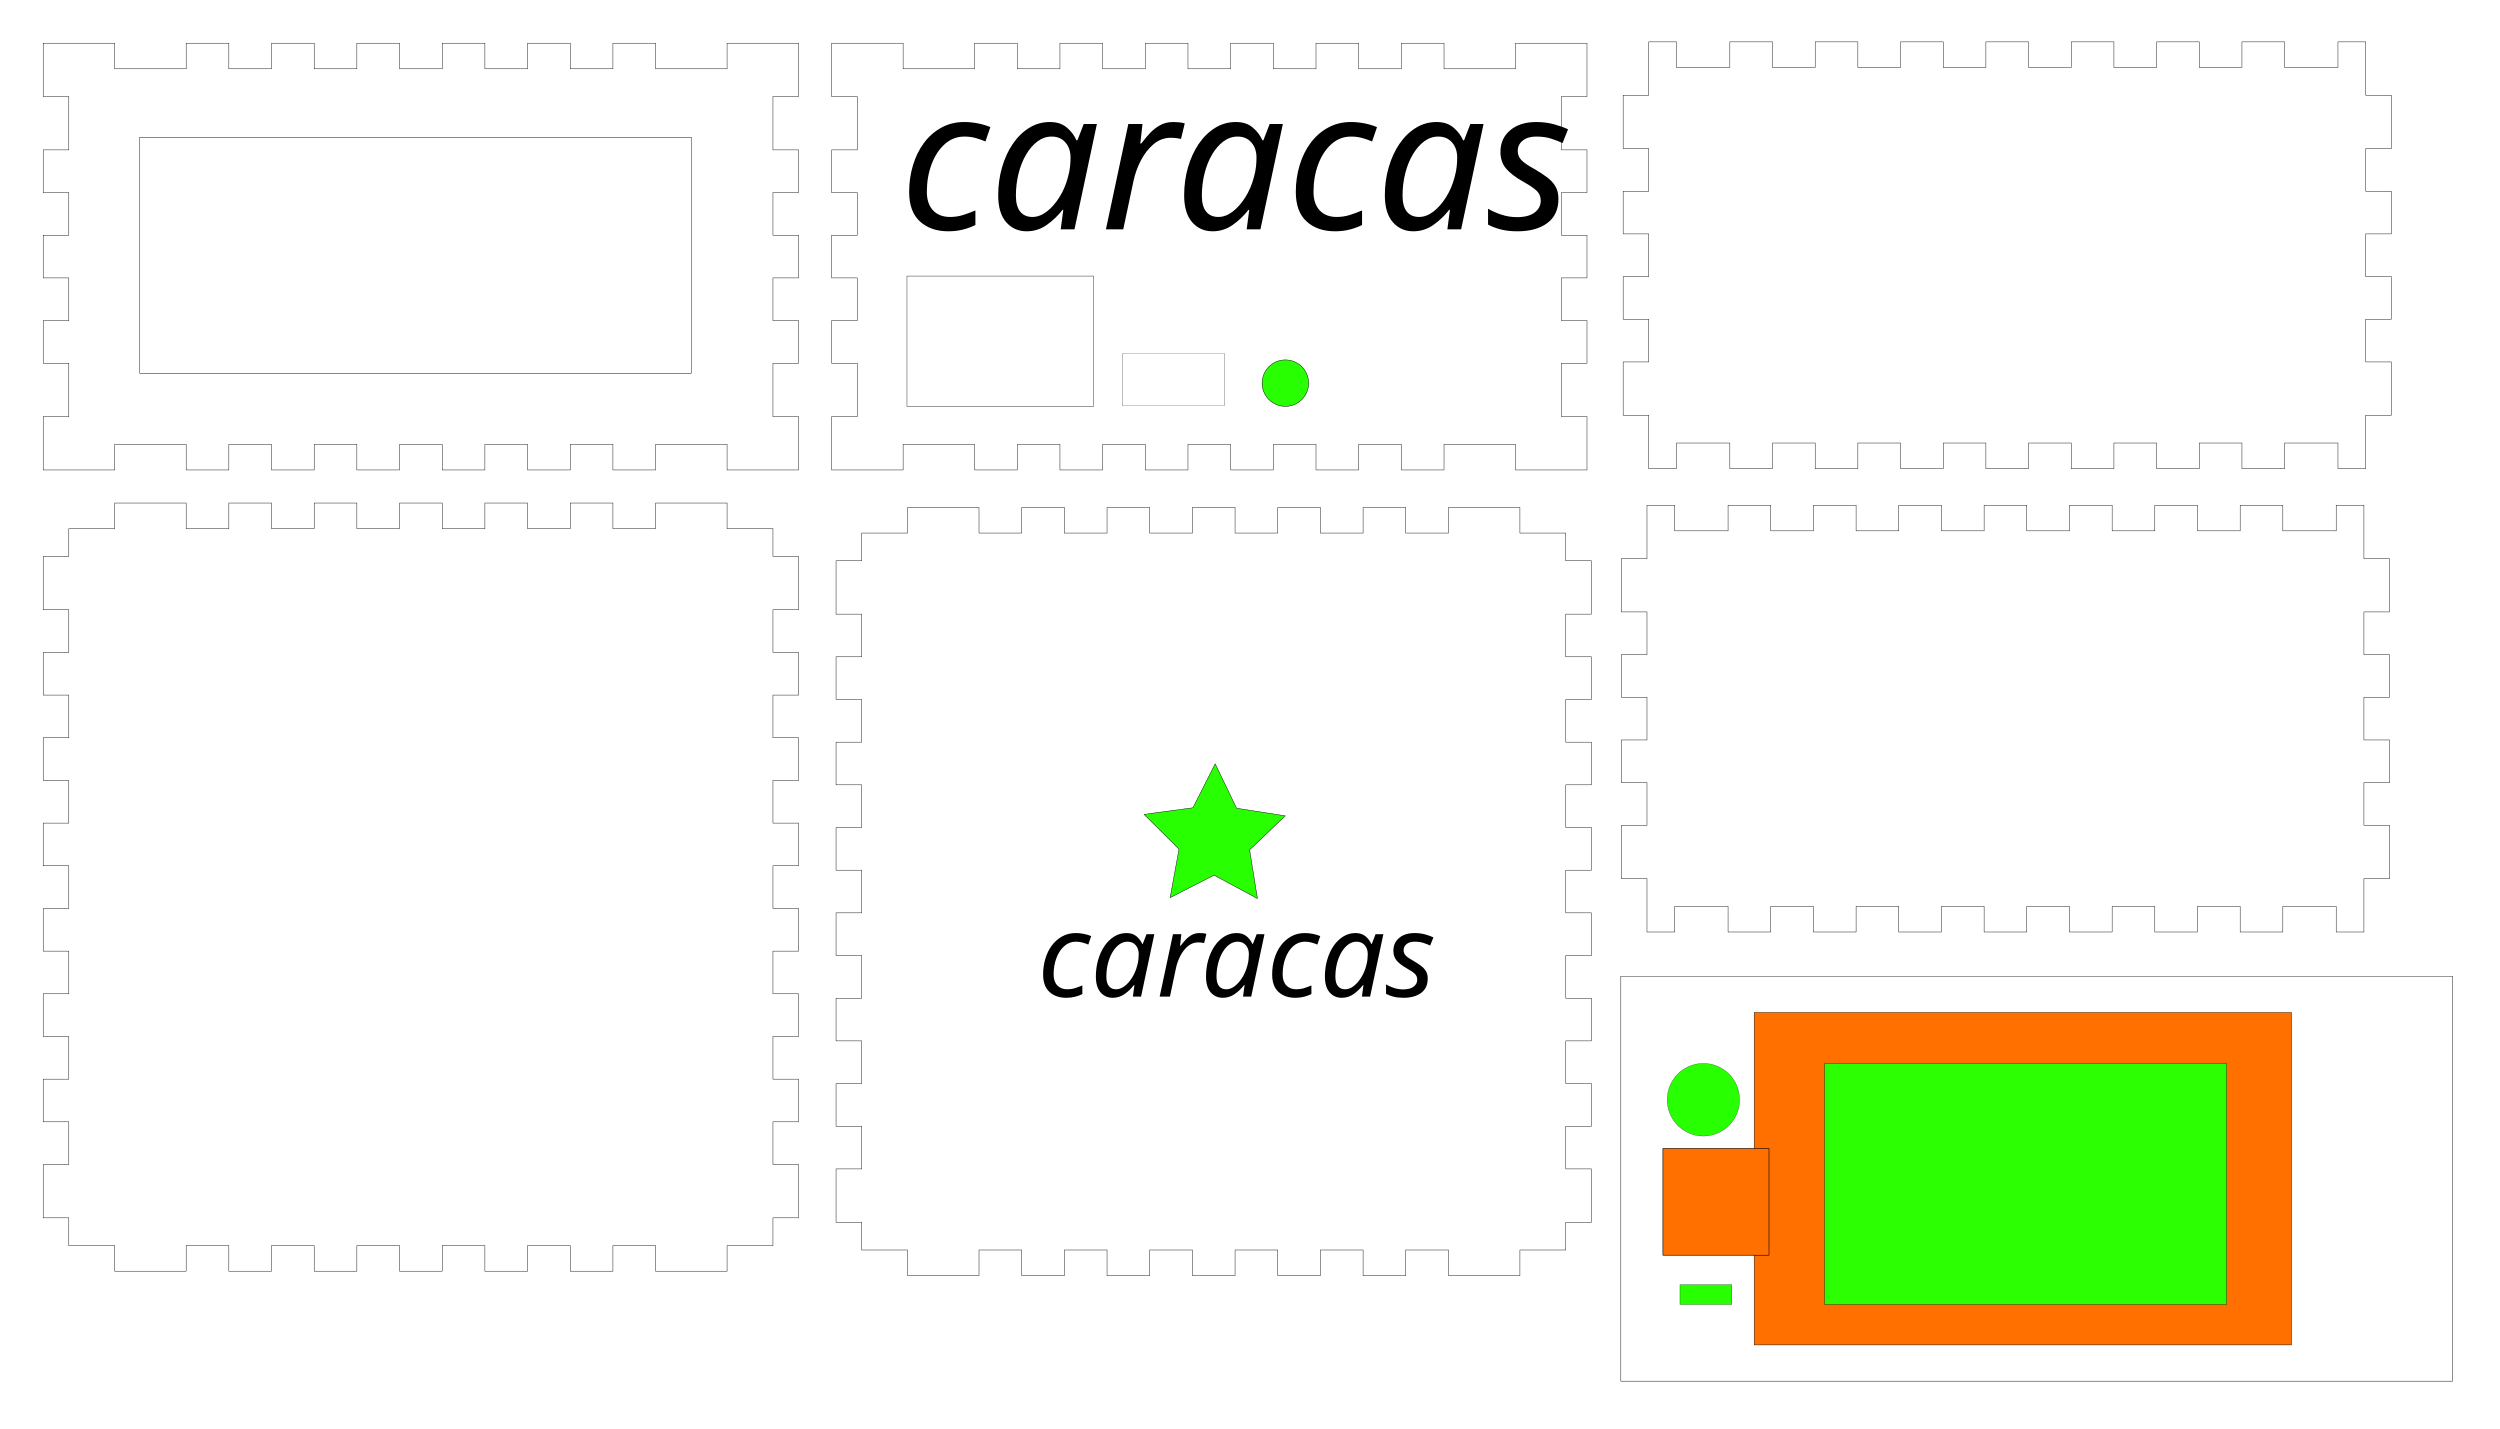
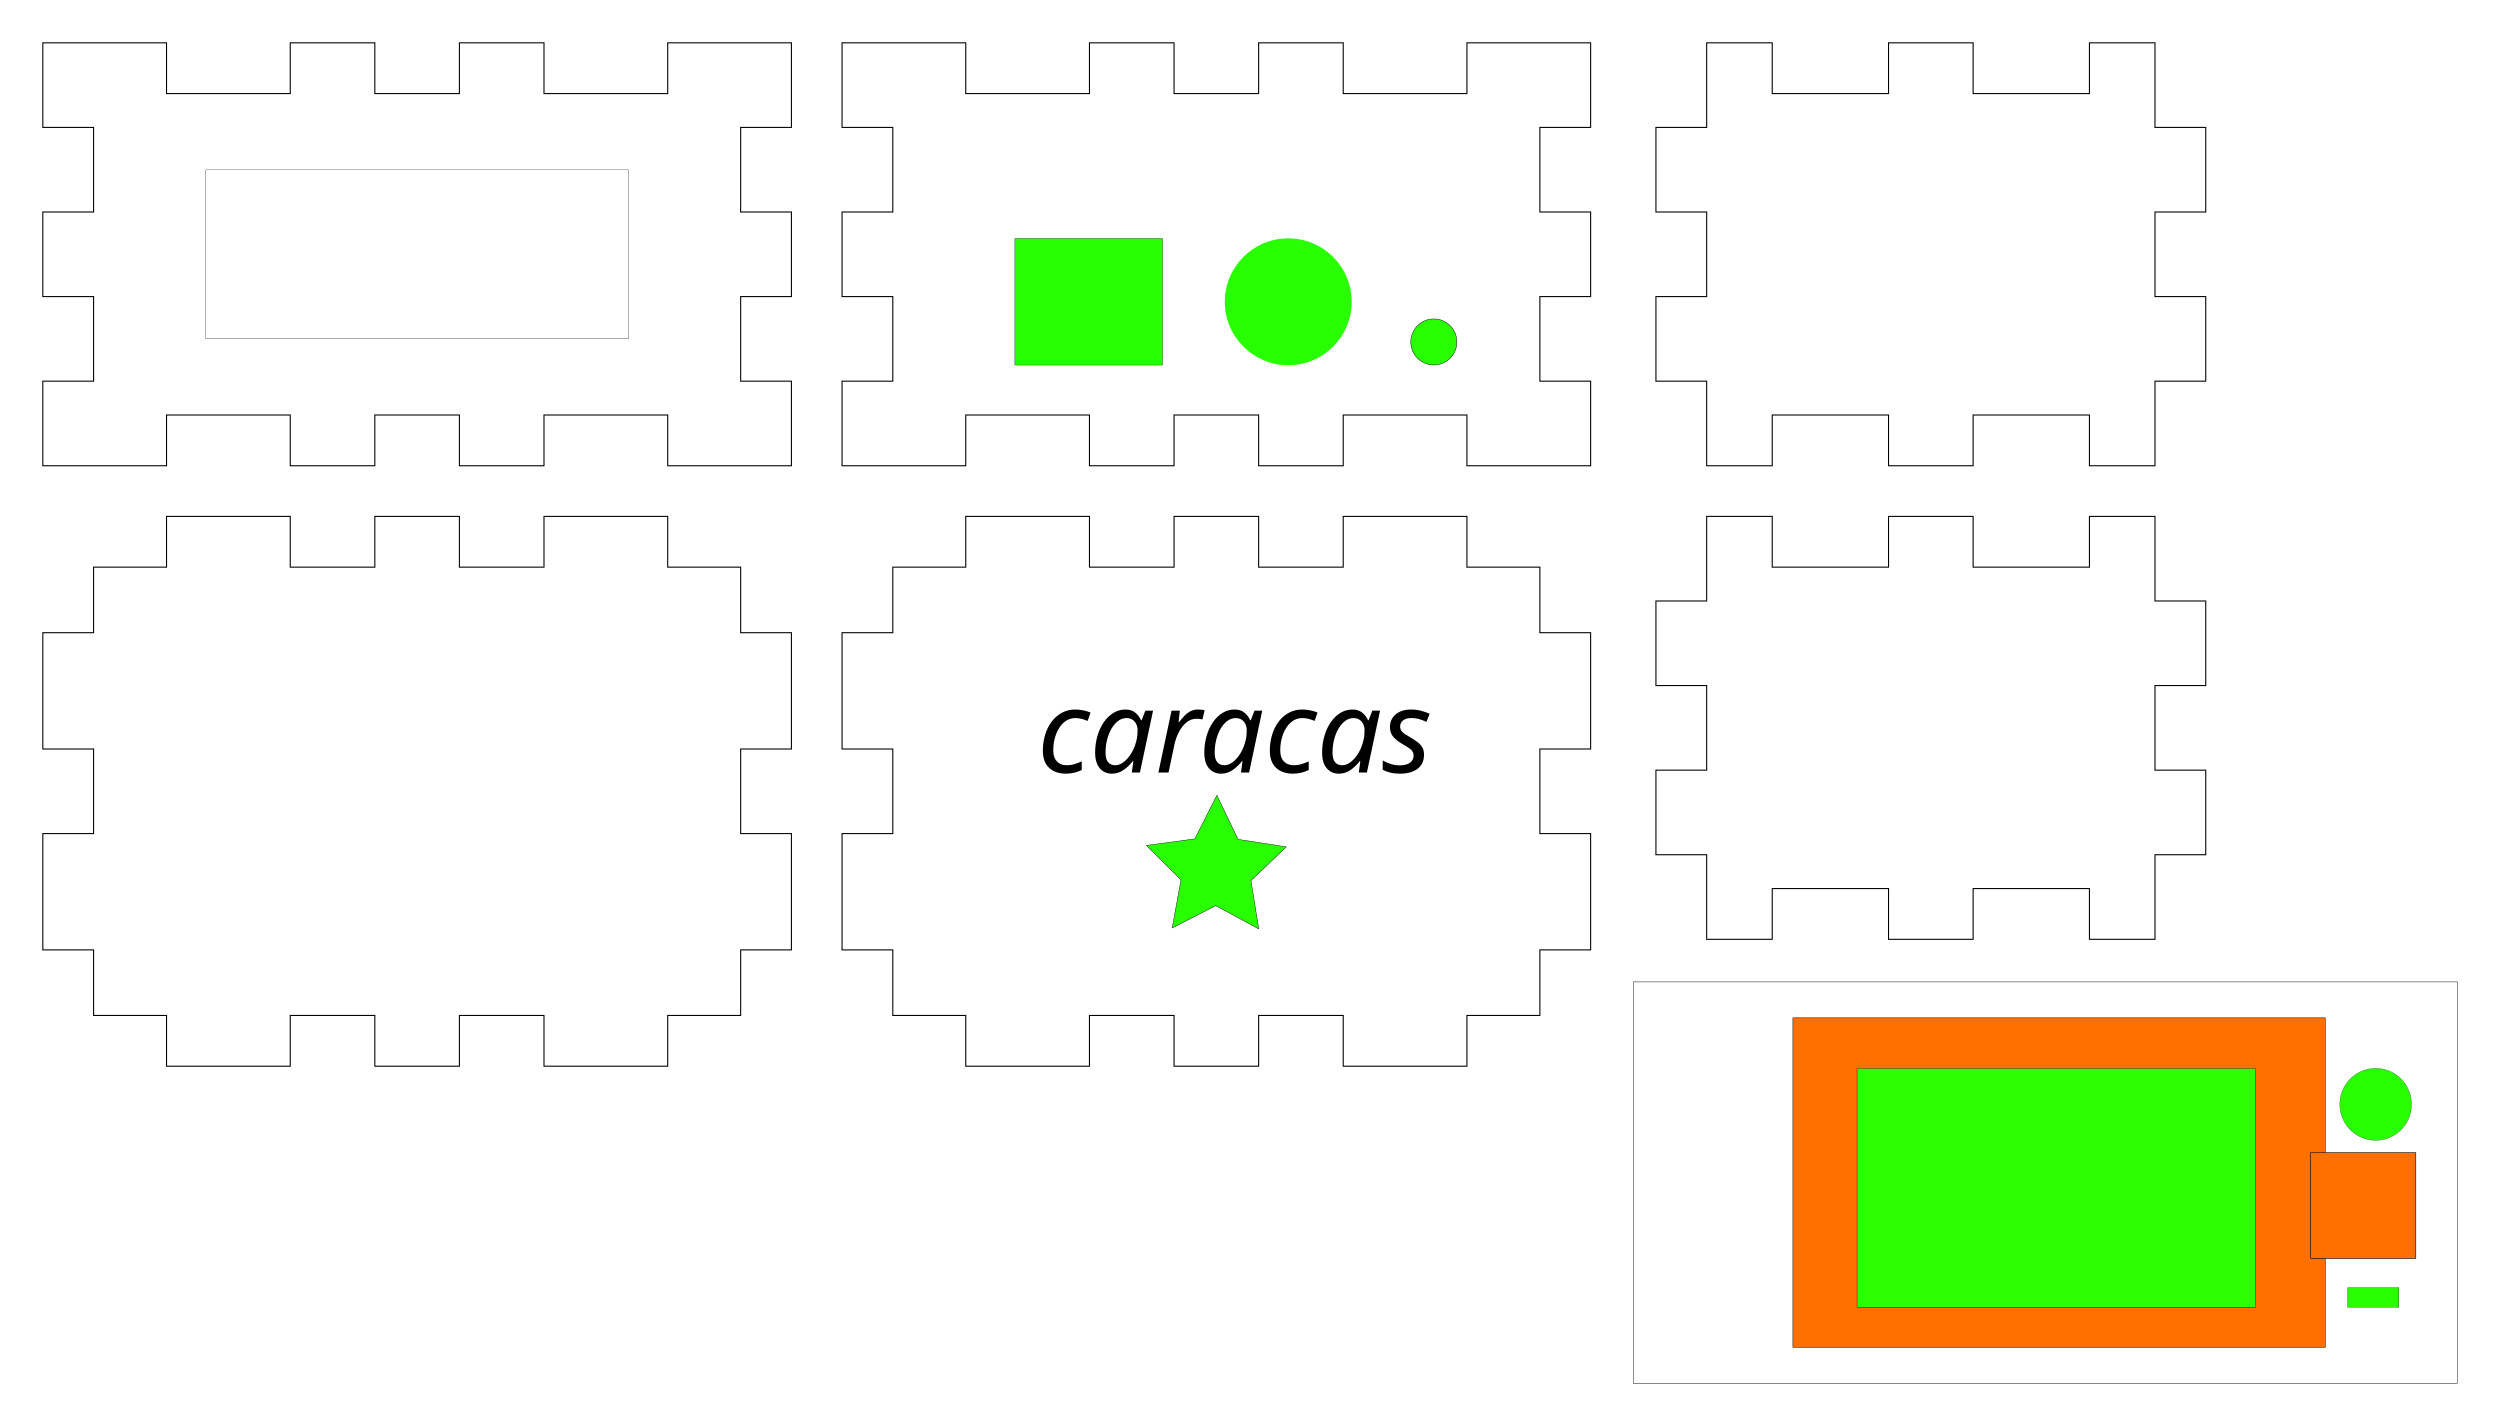
- <svg xmlns="http://www.w3.org/2000/svg" version="1.1" width="2075.742" height="1185.955" viewBox="0 0 2075.743 1185.956" id="svg2">
+ <svg xmlns="http://www.w3.org/2000/svg" version="1.1" width="2094.518" height="1194.501" viewBox="0 0 2094.52 1194.502" id="svg2">
  <defs id="defs30" />
-   <g transform="translate(35.8706,35.87057)" id="g4" style="stroke-width:0.354;stroke-miterlimit:4;stroke-dasharray:none">
-     <polygon style="fill:none;stroke:#000000;stroke-width:0.354;stroke-miterlimit:4;stroke-dasharray:none" points="605.906,310.04 627.166,310.04 627.166,354.331 567.815,354.331 567.815,333.071 508.465,333.071 508.465,354.331 473.032,354.331 473.032,333.071 437.599,333.071 437.599,354.331 402.166,354.331 402.166,333.071 366.733,333.071 366.733,354.331 331.299,354.331 331.299,333.071 295.866,333.071 295.866,354.331 260.433,354.331 260.433,333.071 225,333.071 225,354.331 189.567,354.331 189.567,333.071 154.134,333.071 154.134,354.331 118.701,354.331 118.701,333.071 59.35,333.071 59.35,354.331 0,354.331 0,310.04 21.26,310.04 21.26,265.748 0,265.748 0,230.315 21.26,230.315 21.26,194.882 0,194.882 0,159.449 21.26,159.449 21.26,124.016 0,124.016 0,88.583 21.26,88.583 21.26,44.291 0,44.291 0,0 59.35,0 59.35,21.26 118.701,21.26 118.701,0 154.134,0 154.134,21.26 189.567,21.26 189.567,0 225,0 225,21.26 260.433,21.26 260.433,0 295.866,0 295.866,21.26 331.299,21.26 331.299,0 366.733,0 366.733,21.26 402.166,21.26 402.166,0 437.599,0 437.599,21.26 473.032,21.26 473.032,0 508.465,0 508.465,21.26 567.815,21.26 567.815,0 627.166,0 627.166,44.291 605.906,44.291 605.906,88.583 627.166,88.583 627.166,124.016 605.906,124.016 605.906,159.449 627.166,159.449 627.166,194.882 605.906,194.882 605.906,230.315 627.166,230.315 627.166,265.748 605.906,265.748 " id="polygon6" />
+   <g transform="translate(52.42163,421.7826)" id="g20" style="stroke-width:0.354;stroke-miterlimit:4;stroke-dasharray:none" />
+   <text xml:space="preserve" style="font-size:96.679px;font-style:italic;font-variant:normal;font-weight:normal;font-stretch:normal;text-align:start;line-height:125%;letter-spacing:0px;word-spacing:0px;writing-mode:lr-tb;text-anchor:start;fill:#000000;fill-opacity:1;stroke:none;font-family:Bitstream Charter;-inkscape-font-specification:Bitstream Charter Italic" x="869.077" y="647.23" id="text3009">
+     <tspan id="tspan3013" x="869.077" y="647.23">caracas</tspan>
+   </text>
+   <rect style="fill:none;stroke:#000000;stroke-width:0.366;stroke-linecap:butt;stroke-linejoin:round;stroke-miterlimit:4;stroke-opacity:1;stroke-dasharray:none" id="rect3015" width="690.579" height="336.248" x="-2058.903" y="822.638" transform="scale(-1,1)" />
+   <path style="fill:#28ff00;fill-opacity:1;stroke:#000000;stroke-width:0.354;stroke-linecap:butt;stroke-linejoin:round;stroke-miterlimit:4;stroke-opacity:1;stroke-dasharray:none" id="path3967" d="m 1933.59,930.201 a 58.427,58.427 0 1 1 -116.853,0 58.427,58.427 0 1 1 116.853,0 z" transform="matrix(-0.5139282,0,0,0.5139282,2954.053,447.1618)" />
+   <rect style="fill:#ff7000;fill-opacity:1;stroke:#000000;stroke-width:0.381;stroke-linecap:butt;stroke-linejoin:round;stroke-miterlimit:4;stroke-opacity:1;stroke-dasharray:none" id="rect3983" width="446.076" height="275.997" x="-1948.185" y="852.763" transform="scale(-1,1)">
+     </rect>
+   <rect style="fill:#ff7000;fill-opacity:1;stroke:#000000;stroke-width:0.49;stroke-linecap:butt;stroke-linejoin:round;stroke-miterlimit:4;stroke-opacity:1;stroke-dasharray:none" id="rect3991" width="88.093" height="88.659" x="-2023.972" y="965.663" transform="scale(-1,1)" />
+   <path style="fill:#28ff00;fill-opacity:1;stroke:#000000;stroke-width:0.354;stroke-linecap:butt;stroke-linejoin:round;stroke-miterlimit:4;stroke-opacity:1;stroke-dasharray:none" id="path3993" d="m 963.079,901.699 7.349,-40.282 -29.017,-28.89 40.581,-5.458 18.51,-36.524 17.732,36.908 40.456,6.317 -29.622,28.269 6.494,40.428 -36.039,-19.437 z" transform="translate(19.00746,-124.236)" />
+   <rect style="fill:#28ff00;fill-opacity:1;stroke:#000000;stroke-width:0.283;stroke-linecap:butt;stroke-linejoin:round;stroke-miterlimit:4;stroke-opacity:1;stroke-dasharray:none" id="rect3999" width="123.733" height="106.017" x="850.295" y="199.826" />
+   <path style="fill:#28ff00;fill-opacity:1;stroke:#000000;stroke-width:0.354;stroke-linecap:butt;stroke-linejoin:round;stroke-miterlimit:4;stroke-opacity:1;stroke-dasharray:none" id="path4001" d="m 1165.312,314.8 a 18.385,18.385 0 1 1 -36.77,0 18.385,18.385 0 1 1 36.77,0 z" transform="matrix(1.049901,0,0,1.049901,-2.885653,-44.01336)" />
+   <rect style="fill:none;stroke:#000000;stroke-width:0.265;stroke-linecap:butt;stroke-linejoin:round;stroke-miterlimit:4;stroke-opacity:1;stroke-dasharray:none" id="rect4026" width="354.066" height="141.468" x="172.433" y="142.315" />
+   <rect style="fill:#2bff01;fill-opacity:1;stroke:#000000;stroke-width:0.306;stroke-linecap:butt;stroke-linejoin:round;stroke-miterlimit:4;stroke-opacity:1;stroke-dasharray:none" id="rect3989" width="333.899" height="199.941" x="-1889.758" y="895.253" transform="scale(-1,1)" />
+   <rect style="fill:#28ff00;fill-opacity:1;stroke:#000000;stroke-width:0.228;stroke-linecap:butt;stroke-linejoin:round;stroke-miterlimit:4;stroke-opacity:1;stroke-dasharray:none" id="rect3979" width="43" height="16.426" x="-2009.794" y="1078.808" transform="scale(-1,1)" />
+   <g transform="translate(35.8831,35.88298)" id="g3961">
+     <polygon style="fill:none;stroke:#000000;stroke-width:0.9" points="419.882,42.52 523.524,42.52 523.524,0 627.166,0 627.166,70.866 584.646,70.866 584.646,141.732 627.166,141.732 627.166,212.599 584.646,212.599 584.646,283.465 627.166,283.465 627.166,354.331 523.524,354.331 523.524,311.811 419.882,311.811 419.882,354.331 349.016,354.331 349.016,311.811 278.15,311.811 278.15,354.331 207.284,354.331 207.284,311.811 103.642,311.811 103.642,354.331 0,354.331 0,283.465 42.52,283.465 42.52,212.599 0,212.599 0,141.732 42.52,141.732 42.52,70.866 0,70.866 0,0 103.642,0 103.642,42.52 207.284,42.52 207.284,0 278.15,0 278.15,42.52 349.016,42.52 349.016,0 419.882,0 " id="polygon3963" />
  </g>
-   <g transform="translate(690.5047,35.87057)" id="g8" style="stroke-width:0.354;stroke-miterlimit:4;stroke-dasharray:none">
-     <polygon style="fill:none;stroke:#000000;stroke-width:0.354;stroke-miterlimit:4;stroke-dasharray:none" points="605.906,265.748 605.906,310.04 627.166,310.04 627.166,354.331 567.815,354.331 567.815,333.071 508.465,333.071 508.465,354.331 473.032,354.331 473.032,333.071 437.599,333.071 437.599,354.331 402.166,354.331 402.166,333.071 366.733,333.071 366.733,354.331 331.299,354.331 331.299,333.071 295.866,333.071 295.866,354.331 260.433,354.331 260.433,333.071 225,333.071 225,354.331 189.567,354.331 189.567,333.071 154.134,333.071 154.134,354.331 118.701,354.331 118.701,333.071 59.35,333.071 59.35,354.331 0,354.331 0,310.04 21.26,310.04 21.26,265.748 0,265.748 0,230.315 21.26,230.315 21.26,194.882 0,194.882 0,159.449 21.26,159.449 21.26,124.016 0,124.016 0,88.583 21.26,88.583 21.26,44.291 0,44.291 0,0 59.35,0 59.35,21.26 118.701,21.26 118.701,0 154.134,0 154.134,21.26 189.567,21.26 189.567,0 225,0 225,21.26 260.433,21.26 260.433,0 295.866,0 295.866,21.26 331.299,21.26 331.299,0 366.733,0 366.733,21.26 402.166,21.26 402.166,0 437.599,0 437.599,21.26 473.032,21.26 473.032,0 508.465,0 508.465,21.26 567.815,21.26 567.815,0 627.166,0 627.166,44.291 605.906,44.291 605.906,88.583 627.166,88.583 627.166,124.016 605.906,124.016 605.906,159.449 627.166,159.449 627.166,194.882 605.906,194.882 605.906,230.315 627.166,230.315 627.166,265.748 " id="polygon10" />
+   <g transform="translate(705.4754,35.88298)" id="g3965">
+     <polygon style="fill:none;stroke:#000000;stroke-width:0.9" points="627.166,283.465 627.166,354.331 523.524,354.331 523.524,311.811 419.882,311.811 419.882,354.331 349.016,354.331 349.016,311.811 278.15,311.811 278.15,354.331 207.284,354.331 207.284,311.811 103.642,311.811 103.642,354.331 0,354.331 0,283.465 42.52,283.465 42.52,212.599 0,212.599 0,141.732 42.52,141.732 42.52,70.866 0,70.866 0,0 103.642,0 103.642,42.52 207.284,42.52 207.284,0 278.15,0 278.15,42.52 349.016,42.52 349.016,0 419.882,0 419.882,42.52 523.524,42.52 523.524,0 627.166,0 627.166,70.866 584.646,70.866 584.646,141.732 627.166,141.732 627.166,212.599 584.646,212.599 584.646,283.465 " id="polygon3967" />
  </g>
-   <g transform="translate(1347.699,34.76818)" id="g12" style="stroke-width:0.354;stroke-miterlimit:4;stroke-dasharray:none">
-     <polygon style="fill:none;stroke:#000000;stroke-width:0.354;stroke-miterlimit:4;stroke-dasharray:none" points="637.796,265.748 637.796,310.04 616.536,310.04 616.536,354.331 593.504,354.331 593.504,333.071 549.213,333.071 549.213,354.331 513.78,354.331 513.78,333.071 478.347,333.071 478.347,354.331 442.914,354.331 442.914,333.071 407.481,333.071 407.481,354.331 372.048,354.331 372.048,333.071 336.614,333.071 336.614,354.331 301.181,354.331 301.181,333.071 265.748,333.071 265.748,354.331 230.315,354.331 230.315,333.071 194.882,333.071 194.882,354.331 159.449,354.331 159.449,333.071 124.016,333.071 124.016,354.331 88.583,354.331 88.583,333.071 44.291,333.071 44.291,354.331 21.26,354.331 21.26,310.04 0,310.04 0,265.748 21.26,265.748 21.26,230.315 0,230.315 0,194.882 21.26,194.882 21.26,159.449 0,159.449 0,124.016 21.26,124.016 21.26,88.583 0,88.583 0,44.291 21.26,44.291 21.26,0 44.291,0 44.291,21.26 88.583,21.26 88.583,0 124.016,0 124.016,21.26 159.449,21.26 159.449,0 194.882,0 194.882,21.26 230.315,21.26 230.315,0 265.748,0 265.748,21.26 301.181,21.26 301.181,0 336.614,0 336.614,21.26 372.048,21.26 372.048,0 407.481,0 407.481,21.26 442.914,21.26 442.914,0 478.347,0 478.347,21.26 513.78,21.26 513.78,0 549.213,0 549.213,21.26 593.504,21.26 593.504,0 616.536,0 616.536,44.291 637.796,44.291 637.796,88.583 616.536,88.583 616.536,124.016 637.796,124.016 637.796,159.449 616.536,159.449 616.536,194.882 637.796,194.882 637.796,230.315 616.536,230.315 616.536,265.748 " id="polygon14" />
+   <g transform="translate(1387.352,35.88298)" id="g3969">
+     <polygon style="fill:none;stroke:#000000;stroke-width:0.9" points="418.111,354.331 363.189,354.331 363.189,311.811 265.748,311.811 265.748,354.331 194.882,354.331 194.882,311.811 97.441,311.811 97.441,354.331 42.52,354.331 42.52,283.465 0,283.465 0,212.599 42.52,212.599 42.52,141.732 0,141.732 0,70.866 42.52,70.866 42.52,0 97.441,0 97.441,42.52 194.882,42.52 194.882,0 265.748,0 265.748,42.52 363.189,42.52 363.189,0 418.111,0 418.111,70.866 460.63,70.866 460.63,141.732 418.111,141.732 418.111,212.599 460.63,212.599 460.63,283.465 418.111,283.465 " id="polygon3971" />
  </g>
-   <g transform="translate(1346.223,419.5012)" id="g16" style="stroke-width:0.354;stroke-miterlimit:4;stroke-dasharray:none">
-     <polygon style="fill:none;stroke:#000000;stroke-width:0.354;stroke-miterlimit:4;stroke-dasharray:none" points="637.796,230.315 616.536,230.315 616.536,265.748 637.796,265.748 637.796,310.04 616.536,310.04 616.536,354.331 593.504,354.331 593.504,333.071 549.213,333.071 549.213,354.331 513.78,354.331 513.78,333.071 478.347,333.071 478.347,354.331 442.914,354.331 442.914,333.071 407.481,333.071 407.481,354.331 372.048,354.331 372.048,333.071 336.614,333.071 336.614,354.331 301.181,354.331 301.181,333.071 265.748,333.071 265.748,354.331 230.315,354.331 230.315,333.071 194.882,333.071 194.882,354.331 159.449,354.331 159.449,333.071 124.016,333.071 124.016,354.331 88.583,354.331 88.583,333.071 44.291,333.071 44.291,354.331 21.26,354.331 21.26,310.04 0,310.04 0,265.748 21.26,265.748 21.26,230.315 0,230.315 0,194.882 21.26,194.882 21.26,159.449 0,159.449 0,124.016 21.26,124.016 21.26,88.583 0,88.583 0,44.291 21.26,44.291 21.26,0 44.291,0 44.291,21.26 88.583,21.26 88.583,0 124.016,0 124.016,21.26 159.449,21.26 159.449,0 194.882,0 194.882,21.26 230.315,21.26 230.315,0 265.748,0 265.748,21.26 301.181,21.26 301.181,0 336.614,0 336.614,21.26 372.048,21.26 372.048,0 407.481,0 407.481,21.26 442.914,21.26 442.914,0 478.347,0 478.347,21.26 513.78,21.26 513.78,0 549.213,0 549.213,21.26 593.504,21.26 593.504,0 616.536,0 616.536,44.291 637.796,44.291 637.796,88.583 616.536,88.583 616.536,124.016 637.796,124.016 637.796,159.449 616.536,159.449 616.536,194.882 637.796,194.882 " id="polygon18" />
+   <g transform="translate(1387.352,432.6404)" id="g3973">
+     <polygon style="fill:none;stroke:#000000;stroke-width:0.9" points="363.189,354.331 363.189,311.811 265.748,311.811 265.748,354.331 194.882,354.331 194.882,311.811 97.441,311.811 97.441,354.331 42.52,354.331 42.52,283.465 0,283.465 0,212.599 42.52,212.599 42.52,141.732 0,141.732 0,70.866 42.52,70.866 42.52,0 97.441,0 97.441,42.52 194.882,42.52 194.882,0 265.748,0 265.748,42.52 363.189,42.52 363.189,0 418.111,0 418.111,70.866 460.63,70.866 460.63,141.732 418.111,141.732 418.111,212.599 460.63,212.599 460.63,283.465 418.111,283.465 418.111,354.331 " id="polygon3975" />
  </g>
-   <g transform="translate(35.8706,417.6699)" id="g20" style="stroke-width:0.354;stroke-miterlimit:4;stroke-dasharray:none">
-     <polygon style="fill:none;stroke:#000000;stroke-width:0.354;stroke-miterlimit:4;stroke-dasharray:none" points="627.166,301.181 605.906,301.181 605.906,336.614 627.166,336.614 627.166,372.048 605.906,372.048 605.906,407.481 627.166,407.481 627.166,442.914 605.906,442.914 605.906,478.347 627.166,478.347 627.166,513.78 605.906,513.78 605.906,549.213 627.166,549.213 627.166,593.504 605.906,593.504 605.906,616.536 567.815,616.536 567.815,637.796 508.465,637.796 508.465,616.536 473.032,616.536 473.032,637.796 437.599,637.796 437.599,616.536 402.166,616.536 402.166,637.796 366.733,637.796 366.733,616.536 331.299,616.536 331.299,637.796 295.866,637.796 295.866,616.536 260.433,616.536 260.433,637.796 225,637.796 225,616.536 189.567,616.536 189.567,637.796 154.134,637.796 154.134,616.536 118.701,616.536 118.701,637.796 59.35,637.796 59.35,616.536 21.26,616.536 21.26,593.504 0,593.504 0,549.213 21.26,549.213 21.26,513.78 0,513.78 0,478.347 21.26,478.347 21.26,442.914 0,442.914 0,407.481 21.26,407.481 21.26,372.048 0,372.048 0,336.614 21.26,336.614 21.26,301.181 0,301.181 0,265.748 21.26,265.748 21.26,230.315 0,230.315 0,194.882 21.26,194.882 21.26,159.449 0,159.449 0,124.016 21.26,124.016 21.26,88.583 0,88.583 0,44.291 21.26,44.291 21.26,21.26 59.35,21.26 59.35,0 118.701,0 118.701,21.26 154.134,21.26 154.134,0 189.567,0 189.567,21.26 225,21.26 225,0 260.433,0 260.433,21.26 295.866,21.26 295.866,0 331.299,0 331.299,21.26 366.733,21.26 366.733,0 402.166,0 402.166,21.26 437.599,21.26 437.599,0 473.032,0 473.032,21.26 508.465,21.26 508.465,0 567.815,0 567.815,21.26 605.906,21.26 605.906,44.291 627.166,44.291 627.166,88.583 605.906,88.583 605.906,124.016 627.166,124.016 627.166,159.449 605.906,159.449 605.906,194.882 627.166,194.882 627.166,230.315 605.906,230.315 605.906,265.748 627.166,265.748 " id="polygon22" />
+   <g transform="translate(35.8831,432.6404)" id="g3977">
+     <polygon style="fill:none;stroke:#000000;stroke-width:0.9" points="523.524,0 523.524,42.52 584.646,42.52 584.646,97.441 627.166,97.441 627.166,194.882 584.646,194.882 584.646,265.748 627.166,265.748 627.166,363.189 584.646,363.189 584.646,418.111 523.524,418.111 523.524,460.63 419.882,460.63 419.882,418.111 349.016,418.111 349.016,460.63 278.15,460.63 278.15,418.111 207.284,418.111 207.284,460.63 103.642,460.63 103.642,418.111 42.52,418.111 42.52,363.189 0,363.189 0,265.748 42.52,265.748 42.52,194.882 0,194.882 0,97.441 42.52,97.441 42.52,42.52 103.642,42.52 103.642,0 207.284,0 207.284,42.52 278.15,42.52 278.15,0 349.016,0 349.016,42.52 419.882,42.52 419.882,0 " id="polygon3979" />
  </g>
-   <g transform="translate(694.1672,421.3324)" id="g24" style="stroke-width:0.354;stroke-miterlimit:4;stroke-dasharray:none">
-     <polygon style="fill:none;stroke:#000000;stroke-width:0.354;stroke-miterlimit:4;stroke-dasharray:none" points="627.166,301.181 605.906,301.181 605.906,336.614 627.166,336.614 627.166,372.048 605.906,372.048 605.906,407.481 627.166,407.481 627.166,442.914 605.906,442.914 605.906,478.347 627.166,478.347 627.166,513.78 605.906,513.78 605.906,549.213 627.166,549.213 627.166,593.504 605.906,593.504 605.906,616.536 567.815,616.536 567.815,637.796 508.465,637.796 508.465,616.536 473.032,616.536 473.032,637.796 437.599,637.796 437.599,616.536 402.166,616.536 402.166,637.796 366.733,637.796 366.733,616.536 331.299,616.536 331.299,637.796 295.866,637.796 295.866,616.536 260.433,616.536 260.433,637.796 225,637.796 225,616.536 189.567,616.536 189.567,637.796 154.134,637.796 154.134,616.536 118.701,616.536 118.701,637.796 59.35,637.796 59.35,616.536 21.26,616.536 21.26,593.504 0,593.504 0,549.213 21.26,549.213 21.26,513.78 0,513.78 0,478.347 21.26,478.347 21.26,442.914 0,442.914 0,407.481 21.26,407.481 21.26,372.048 0,372.048 0,336.614 21.26,336.614 21.26,301.181 0,301.181 0,265.748 21.26,265.748 21.26,230.315 0,230.315 0,194.882 21.26,194.882 21.26,159.449 0,159.449 0,124.016 21.26,124.016 21.26,88.583 0,88.583 0,44.291 21.26,44.291 21.26,21.26 59.35,21.26 59.35,0 118.701,0 118.701,21.26 154.134,21.26 154.134,0 189.567,0 189.567,21.26 225,21.26 225,0 260.433,0 260.433,21.26 295.866,21.26 295.866,0 331.299,0 331.299,21.26 366.733,21.26 366.733,0 402.166,0 402.166,21.26 437.599,21.26 437.599,0 473.032,0 473.032,21.26 508.465,21.26 508.465,0 567.815,0 567.815,21.26 605.906,21.26 605.906,44.291 627.166,44.291 627.166,88.583 605.906,88.583 605.906,124.016 627.166,124.016 627.166,159.449 605.906,159.449 605.906,194.882 627.166,194.882 627.166,230.315 605.906,230.315 605.906,265.748 627.166,265.748 " id="polygon26" />
+   <g transform="translate(705.4754,432.6404)" id="g3981">
+     <polygon style="fill:none;stroke:#000000;stroke-width:0.9" points="523.524,0 523.524,42.52 584.646,42.52 584.646,97.441 627.166,97.441 627.166,194.882 584.646,194.882 584.646,265.748 627.166,265.748 627.166,363.189 584.646,363.189 584.646,418.111 523.524,418.111 523.524,460.63 419.882,460.63 419.882,418.111 349.016,418.111 349.016,460.63 278.15,460.63 278.15,418.111 207.284,418.111 207.284,460.63 103.642,460.63 103.642,418.111 42.52,418.111 42.52,363.189 0,363.189 0,265.748 42.52,265.748 42.52,194.882 0,194.882 0,97.441 42.52,97.441 42.52,42.52 103.642,42.52 103.642,0 207.284,0 207.284,42.52 278.15,42.52 278.15,0 349.016,0 349.016,42.52 419.882,42.52 419.882,0 " id="polygon3983" />
  </g>
-   <text xml:space="preserve" style="font-size:96.679px;font-style:italic;font-variant:normal;font-weight:normal;font-stretch:normal;text-align:start;line-height:125%;letter-spacing:0px;word-spacing:0px;writing-mode:lr-tb;text-anchor:start;fill:#000000;fill-opacity:1;stroke:none;font-family:Bitstream Charter;-inkscape-font-specification:Bitstream Charter Italic" x="861.462" y="827.501" id="text3009">
-     <tspan id="tspan3013" x="861.462" y="827.501">caracas</tspan>
-   </text>
-   <rect style="fill:none;stroke:#000000;stroke-width:0.366;stroke-linecap:butt;stroke-linejoin:round;stroke-miterlimit:4;stroke-opacity:1;stroke-dasharray:none" id="rect3015" width="690.579" height="336.248" x="1345.773" y="810.525" />
-   <path style="fill:#28ff00;fill-opacity:1;stroke:#000000;stroke-width:0.354;stroke-linecap:butt;stroke-linejoin:round;stroke-miterlimit:4;stroke-opacity:1;stroke-dasharray:none" id="path3967" d="m 1933.59,930.201 a 58.427,58.427 0 1 1 -116.853,0 58.427,58.427 0 1 1 116.853,0 z" transform="matrix(0.5139282,0,0,0.5139282,450.6233,435.0491)" />
-   <rect style="fill:#ff7000;fill-opacity:1;stroke:#000000;stroke-width:0.381;stroke-linecap:butt;stroke-linejoin:round;stroke-miterlimit:4;stroke-opacity:1;stroke-dasharray:none" id="rect3983" width="446.076" height="275.997" x="1456.491" y="840.651">
-     </rect>
-   <rect style="fill:#ff7000;fill-opacity:1;stroke:#000000;stroke-width:0.49;stroke-linecap:butt;stroke-linejoin:round;stroke-miterlimit:4;stroke-opacity:1;stroke-dasharray:none" id="rect3991" width="88.093" height="88.659" x="1380.705" y="953.551" />
-   <path style="fill:#28ff00;stroke:#000000;stroke-width:0.354;stroke-linecap:butt;stroke-linejoin:round;stroke-miterlimit:4;stroke-opacity:1;stroke-dasharray:none;fill-opacity:1" id="path3993" d="m 963.079,901.699 7.349,-40.282 -29.017,-28.89 40.581,-5.458 18.51,-36.524 17.732,36.908 40.456,6.317 -29.622,28.269 6.494,40.428 -36.039,-19.437 z" transform="translate(8.485288,-156.375)" />
-   <rect style="fill:none;stroke:#000000;stroke-width:0.211;stroke-linecap:butt;stroke-linejoin:round;stroke-miterlimit:4;stroke-opacity:1;stroke-dasharray:none" id="rect3997" width="84.828" height="43.277" x="931.895" y="293.515" />
-   <rect style="fill:none;stroke:#000000;stroke-width:0.32;stroke-linecap:butt;stroke-linejoin:round;stroke-miterlimit:4;stroke-opacity:1;stroke-dasharray:none" id="rect3999" width="154.891" height="108.222" x="753.051" y="229.223" />
-   <path style="fill:#28ff00;fill-opacity:1;stroke:#000000;stroke-width:0.354;stroke-linecap:butt;stroke-linejoin:round;stroke-miterlimit:4;stroke-opacity:1;stroke-dasharray:none" id="path4001" d="m 1165.312,314.8 a 18.385,18.385 0 1 1 -36.77,0 18.385,18.385 0 1 1 36.77,0 z" transform="matrix(1.049901,0,0,1.049901,-136.917,-12.39263)" />
-   <text xml:space="preserve" style="font-size:163.208px;font-style:italic;font-variant:normal;font-weight:normal;font-stretch:normal;text-align:start;line-height:125%;letter-spacing:0px;word-spacing:0px;writing-mode:lr-tb;text-anchor:start;fill:#000000;fill-opacity:1;stroke:none;font-family:Bitstream Charter;-inkscape-font-specification:Bitstream Charter Italic" x="747.047" y="190.423" id="text3009-2">
-     <tspan id="tspan3013-8" x="747.047" y="190.423">caracas</tspan>
-   </text>
-   <rect style="fill:none;fill-opacity:0.444;stroke:#000000;stroke-width:0.354;stroke-linecap:butt;stroke-linejoin:round;stroke-miterlimit:4;stroke-opacity:1;stroke-dasharray:none" id="rect4026" width="458" height="196" x="116" y="113.955" transform="translate(0,-1.2064036e-4)" />
-   <rect style="fill:#2bff01;fill-opacity:1;stroke:#000000;stroke-width:0.306;stroke-linecap:butt;stroke-linejoin:round;stroke-miterlimit:4;stroke-opacity:1;stroke-dasharray:none" id="rect3989" width="333.899" height="199.941" x="1514.918" y="883.141" />
-   <rect style="fill:#28ff00;fill-opacity:1;stroke:#000000;stroke-width:0.228;stroke-linecap:butt;stroke-linejoin:round;stroke-miterlimit:4;stroke-opacity:1;stroke-dasharray:none" id="rect3979" width="43" height="16.426" x="1394.883" y="1066.695" />
+   <path style="fill:#28ff00;fill-opacity:1" id="path4042" d="m 1122.886,184.692 a 48.083,48.083 0 1 1 -96.166,0 48.083,48.083 0 1 1 96.166,0 z" transform="matrix(1.105367,0,0,1.105367,-108.744,48.68121)" />
</svg>
